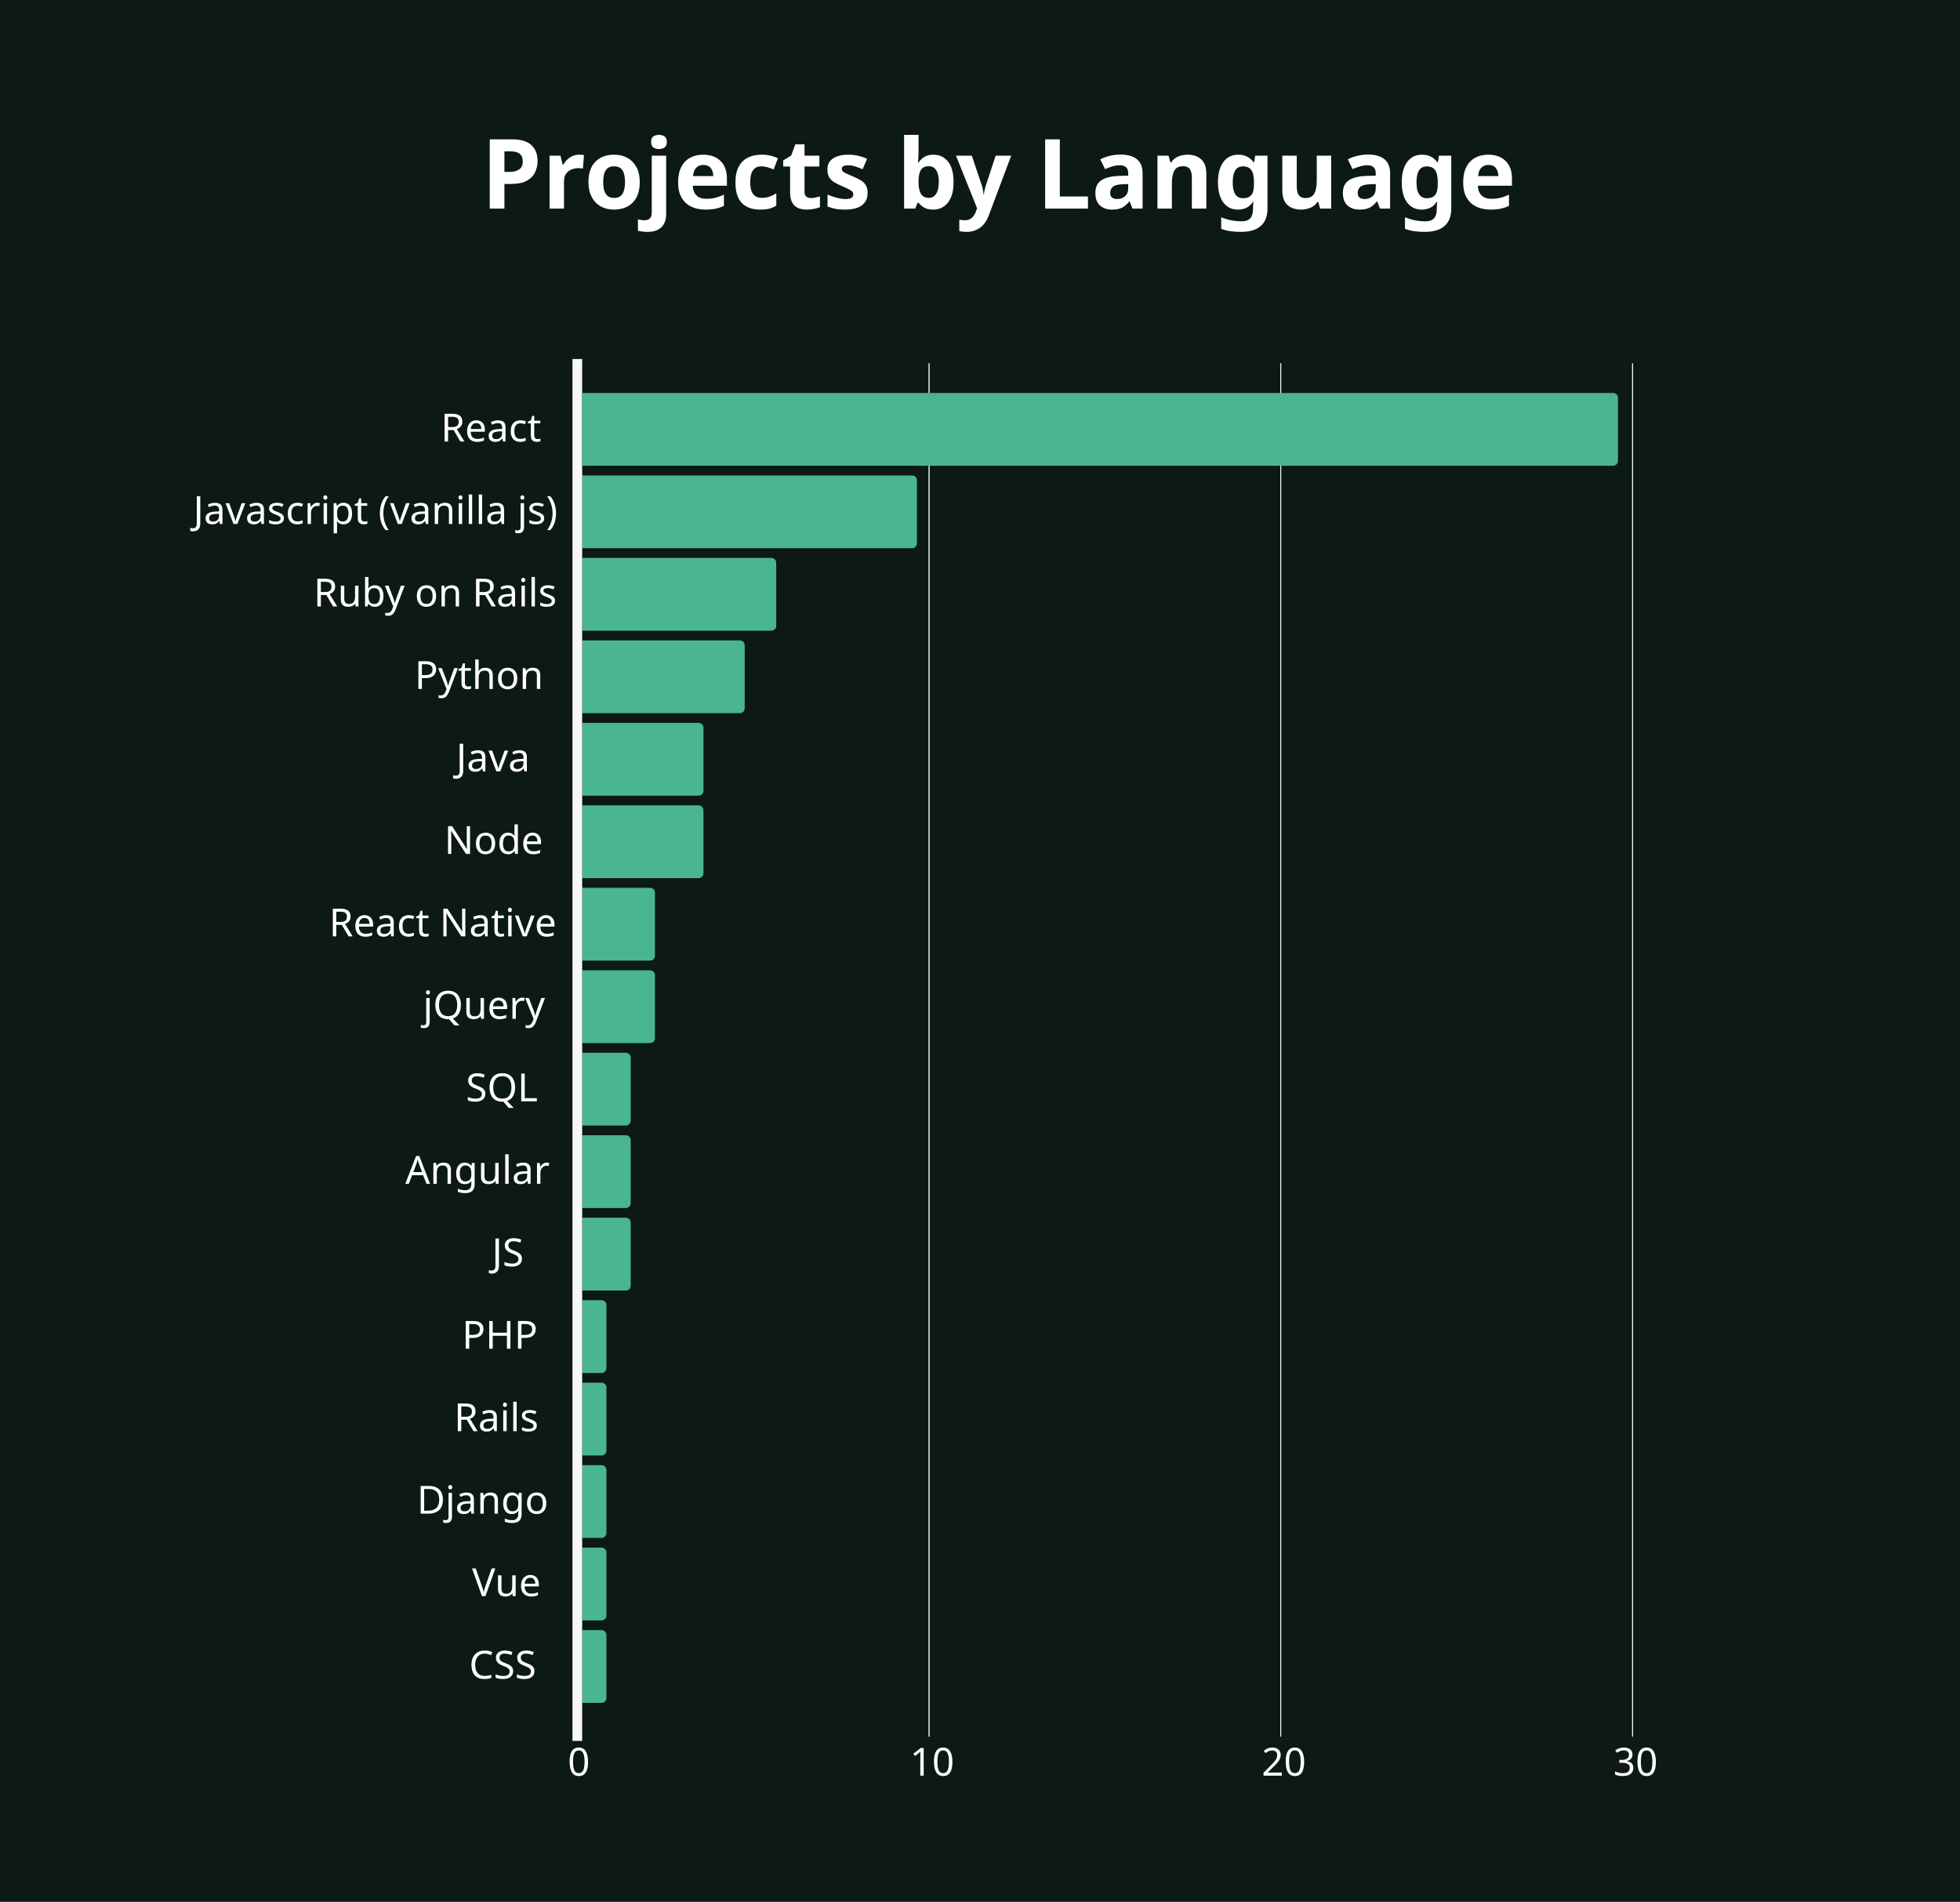
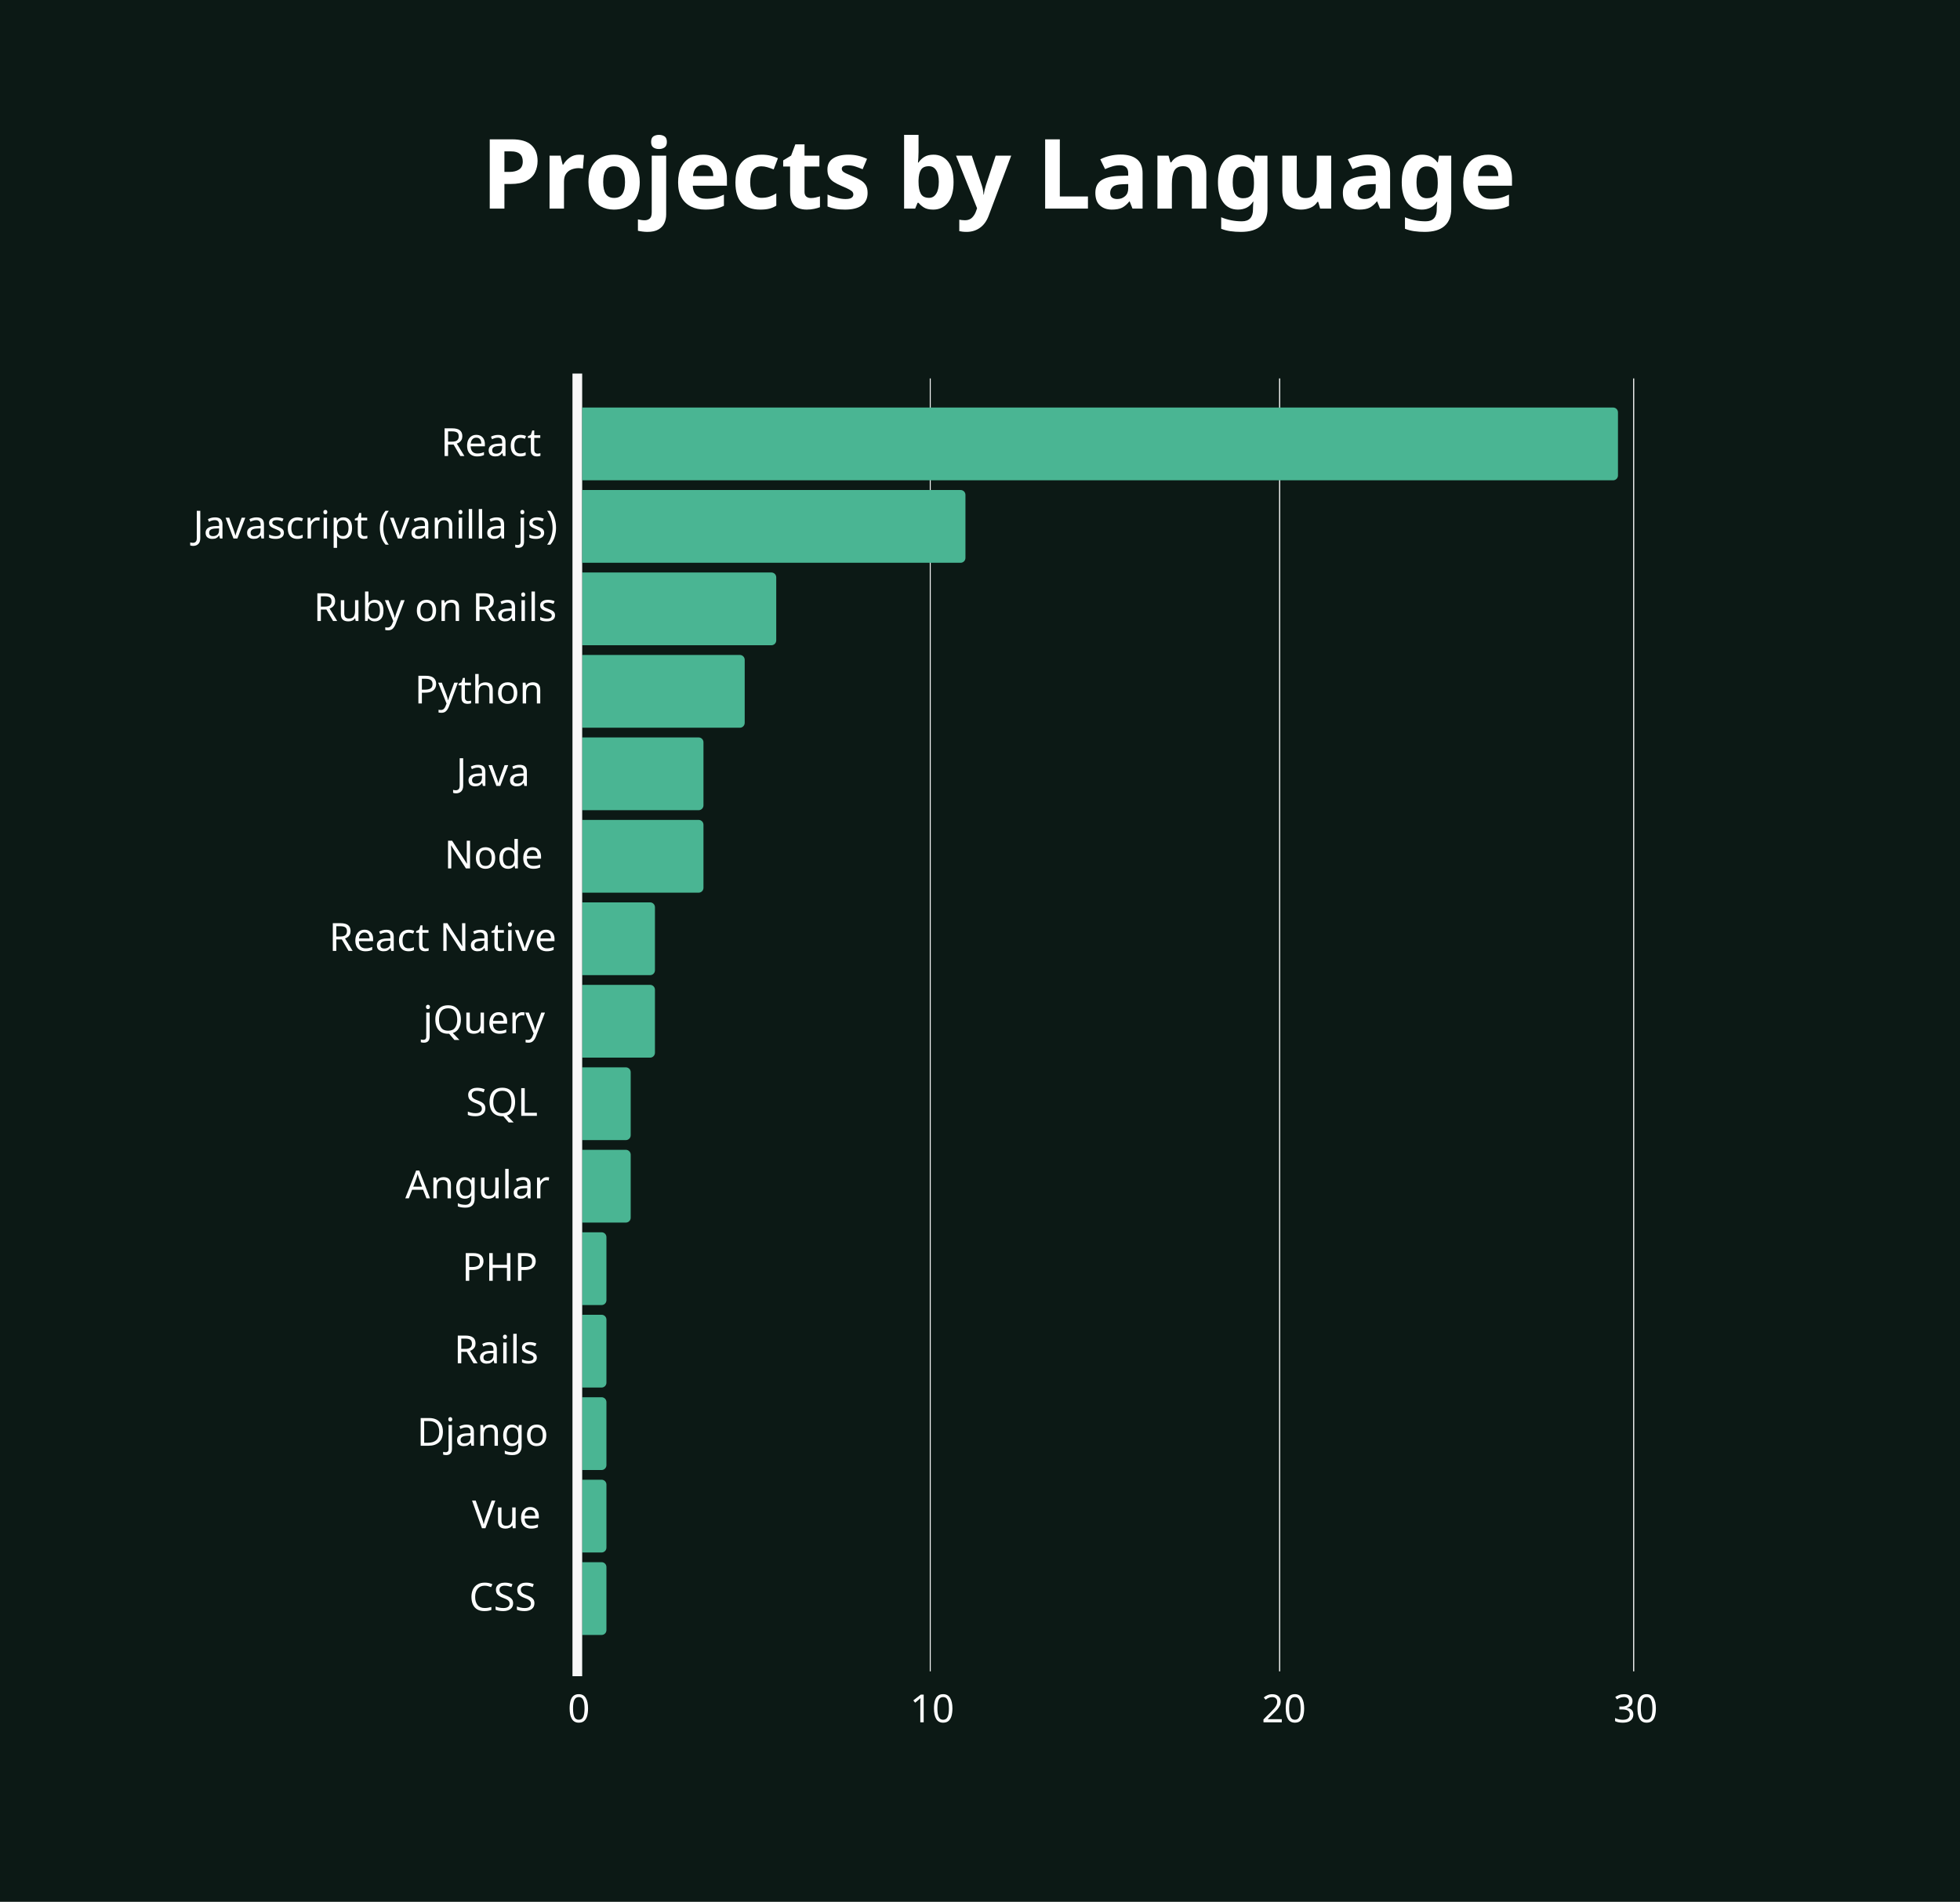
<svg xmlns="http://www.w3.org/2000/svg" xmlns:xlink="http://www.w3.org/1999/xlink" width="808px" height="784px" viewBox="0 0 808 784" version="1.1">
  <defs>
    <rect id="path-1" x="0" y="0" width="808" height="784" />
  </defs>
  <g id="1-Year-Anniversary" stroke="none" stroke-width="1" fill="none" fill-rule="evenodd">
-     <g id="Homepage-" transform="translate(-789, -3656)">
-       <g id="Graph-Copy" transform="translate(789, 3656)">
+     <g id="Homepage-" transform="translate(-789, -3494)">
+       <g id="Graph-Copy" transform="translate(789, 3494)">
        <mask id="mask-2" fill="white">
          <use xlink:href="#path-1" />
        </mask>
        <use id="Mask" fill="#0C1915" fill-rule="nonzero" xlink:href="#path-1" />
        <text id="React" mask="url(#mask-2)" font-family="SourceSansPro-Regular, Source Sans Pro" font-size="16" font-weight="normal" fill="#FFFFFF">
-           <tspan x="181.736" y="182">React</tspan>
+           <tspan x="181.736" y="188">React</tspan>
        </text>
        <text id="React-Native-Copy" mask="url(#mask-2)" font-family="SourceSansPro-Regular, Source Sans Pro" font-size="16" font-weight="normal" fill="#FFFFFF">
-           <tspan x="135.656" y="386">React Native</tspan>
+           <tspan x="135.656" y="392">React Native</tspan>
        </text>
        <text id="Javascript-(vanilla-Copy" mask="url(#mask-2)" font-family="SourceSansPro-Regular, Source Sans Pro" font-size="16" font-weight="normal" fill="#FFFFFF">
-           <tspan x="79.656" y="216">Javascript (vanilla js)</tspan>
-         </text>
-         <text id="JS" mask="url(#mask-2)" font-family="SourceSansPro-Regular, Source Sans Pro" font-size="16" font-weight="normal" fill="#FFFFFF">
-           <tspan x="202.776" y="522">JS</tspan>
+           <tspan x="79.656" y="222">Javascript (vanilla js)</tspan>
        </text>
        <text id="Rails" mask="url(#mask-2)" font-family="SourceSansPro-Regular, Source Sans Pro" font-size="16" font-weight="normal" fill="#FFFFFF">
-           <tspan x="187.176" y="590">Rails</tspan>
+           <tspan x="187.176" y="562">Rails</tspan>
        </text>
        <text id="Python" mask="url(#mask-2)" font-family="SourceSansPro-Regular, Source Sans Pro" font-size="16" font-weight="normal" fill="#FFFFFF">
-           <tspan x="170.936" y="284">Python</tspan>
+           <tspan x="170.936" y="290">Python</tspan>
        </text>
        <text id="SQL" mask="url(#mask-2)" font-family="SourceSansPro-Regular, Source Sans Pro" font-size="16" font-weight="normal" fill="#FFFFFF">
-           <tspan x="192.056" y="454">SQL</tspan>
+           <tspan x="192.056" y="460">SQL</tspan>
        </text>
        <text id="Java" mask="url(#mask-2)" font-family="SourceSansPro-Regular, Source Sans Pro" font-size="16" font-weight="normal" fill="#FFFFFF">
-           <tspan x="188.04" y="318">Java</tspan>
+           <tspan x="188.04" y="324">Java</tspan>
        </text>
        <text id="Node" mask="url(#mask-2)" font-family="SourceSansPro-Regular, Source Sans Pro" font-size="16" font-weight="normal" fill="#FFFFFF">
-           <tspan x="183.16" y="352">Node</tspan>
+           <tspan x="183.16" y="358">Node</tspan>
        </text>
        <text id="Ruby-on-Rails" mask="url(#mask-2)" font-family="SourceSansPro-Regular, Source Sans Pro" font-size="16" font-weight="normal" fill="#FFFFFF">
-           <tspan x="129.288" y="250">Ruby on Rails</tspan>
+           <tspan x="129.288" y="256">Ruby on Rails</tspan>
        </text>
        <text id="PHP" mask="url(#mask-2)" font-family="SourceSansPro-Regular, Source Sans Pro" font-size="16" font-weight="normal" fill="#FFFFFF">
-           <tspan x="190.456" y="556">PHP</tspan>
+           <tspan x="190.456" y="528">PHP</tspan>
        </text>
        <text id="jQuery-Copy" mask="url(#mask-2)" font-family="SourceSansPro-Regular, Source Sans Pro" font-size="16" font-weight="normal" fill="#FFFFFF">
-           <tspan x="174.36" y="420">jQuery</tspan>
+           <tspan x="174.36" y="426">jQuery</tspan>
        </text>
        <text id="Django" mask="url(#mask-2)" font-family="SourceSansPro-Regular, Source Sans Pro" font-size="16" font-weight="normal" fill="#FFFFFF">
-           <tspan x="171.88" y="624">Django</tspan>
+           <tspan x="171.88" y="596">Django</tspan>
        </text>
        <text id="Angular" mask="url(#mask-2)" font-family="SourceSansPro-Regular, Source Sans Pro" font-size="16" font-weight="normal" fill="#FFFFFF">
-           <tspan x="167.08" y="488">Angular</tspan>
+           <tspan x="167.08" y="494">Angular</tspan>
        </text>
        <text id="Vue" mask="url(#mask-2)" font-family="SourceSansPro-Regular, Source Sans Pro" font-size="16" font-weight="normal" fill="#FFFFFF">
-           <tspan x="194.6" y="658">Vue</tspan>
+           <tspan x="194.6" y="630">Vue</tspan>
        </text>
        <text id="CSS" mask="url(#mask-2)" font-family="SourceSansPro-Regular, Source Sans Pro" font-size="16" font-weight="normal" fill="#FFFFFF">
-           <tspan x="193.384" y="692">CSS</tspan>
+           <tspan x="193.384" y="664">CSS</tspan>
        </text>
        <text id="0" mask="url(#mask-2)" font-family="SourceSansPro-Regular, Source Sans Pro" font-size="16" font-weight="normal" fill="#FFFFFF">
-           <tspan x="234.048" y="732">0</tspan>
+           <tspan x="234.048" y="710">0</tspan>
        </text>
        <text id="10" mask="url(#mask-2)" font-family="SourceSansPro-Regular, Source Sans Pro" font-size="16" font-weight="normal" fill="#FFFFFF">
-           <tspan x="375.096" y="732">10</tspan>
+           <tspan x="375.096" y="710">10</tspan>
        </text>
        <text id="20" mask="url(#mask-2)" font-family="SourceSansPro-Regular, Source Sans Pro" font-size="16" font-weight="normal" fill="#FFFFFF">
-           <tspan x="520.096" y="732">20</tspan>
+           <tspan x="520.096" y="710">20</tspan>
        </text>
        <text id="30" mask="url(#mask-2)" font-family="SourceSansPro-Regular, Source Sans Pro" font-size="16" font-weight="normal" fill="#FFFFFF">
-           <tspan x="665.096" y="732">30</tspan>
+           <tspan x="665.096" y="710">30</tspan>
        </text>
-         <path d="M240,366 L268,366 C269.105,366 270,366.895 270,368 L270,394 C270,395.105 269.105,396 268,396 L240,396 L240,366 Z" id="Rectangle-Copy-2" fill="#4AB593" fill-rule="nonzero" mask="url(#mask-2)" />
-         <path d="M240,196 L376,196 C377.105,196 378,196.895 378,198 L378,224 C378,225.105 377.105,226 376,226 L240,226 L240,196 Z" id="Rectangle-Copy-25" fill="#4AB593" fill-rule="nonzero" mask="url(#mask-2)" />
-         <path d="M240,502 L258,502 C259.105,502 260,502.895 260,504 L260,530 C260,531.105 259.105,532 258,532 L240,532 L240,502 Z" id="Rectangle-Copy-12" fill="#4AB593" mask="url(#mask-2)" />
-         <path d="M240,570 L248,570 C249.105,570 250,570.895 250,572 L250,598 C250,599.105 249.105,600 248,600 L240,600 L240,570 Z" id="Rectangle-Copy-13" fill="#4AB593" fill-rule="nonzero" mask="url(#mask-2)" />
-         <path d="M240,264 L305,264 C306.105,264 307,264.895 307,266 L307,292 C307,293.105 306.105,294 305,294 L240,294 L240,264 Z" id="Rectangle-Copy-14" fill="#4AB593" mask="url(#mask-2)" />
-         <path d="M240,434 L258,434 C259.105,434 260,434.895 260,436 L260,462 C260,463.105 259.105,464 258,464 L240,464 L240,434 Z" id="Rectangle-Copy-15" fill="#4AB593" mask="url(#mask-2)" />
-         <path d="M240,298 L288,298 C289.105,298 290,298.895 290,300 L290,326 C290,327.105 289.105,328 288,328 L240,328 L240,298 Z" id="Rectangle-Copy-16" fill="#4AB593" mask="url(#mask-2)" />
-         <path d="M240,332 L288,332 C289.105,332 290,332.895 290,334 L290,360 C290,361.105 289.105,362 288,362 L240,362 L240,332 Z" id="Rectangle-Copy-17" fill="#4AB593" mask="url(#mask-2)" />
-         <path d="M240,230 L318,230 C319.105,230 320,230.895 320,232 L320,258 C320,259.105 319.105,260 318,260 L240,260 L240,230 Z" id="Rectangle-Copy-18" fill="#4AB593" fill-rule="nonzero" mask="url(#mask-2)" />
-         <path d="M240,536 L248,536 C249.105,536 250,536.895 250,538 L250,564 C250,565.105 249.105,566 248,566 L240,566 L240,536 Z" id="Rectangle-Copy-19" fill="#4AB593" fill-rule="nonzero" mask="url(#mask-2)" />
-         <path d="M240,400 L268,400 C269.105,400 270,400.895 270,402 L270,428 C270,429.105 269.105,430 268,430 L240,430 L240,400 Z" id="Rectangle-Copy-26" fill="#4AB593" mask="url(#mask-2)" />
-         <path d="M240,604 L248,604 C249.105,604 250,604.895 250,606 L250,632 C250,633.105 249.105,634 248,634 L240,634 L240,604 Z" id="Rectangle-Copy-21" fill="#4AB593" fill-rule="nonzero" mask="url(#mask-2)" />
-         <path d="M240,468 L258,468 C259.105,468 260,468.895 260,470 L260,496 C260,497.105 259.105,498 258,498 L240,498 L240,468 Z" id="Rectangle-Copy-22" fill="#4AB593" mask="url(#mask-2)" />
-         <path d="M240,638 L248,638 C249.105,638 250,638.895 250,640 L250,666 C250,667.105 249.105,668 248,668 L240,668 L240,638 Z" id="Rectangle-Copy-23" fill="#4AB593" fill-rule="nonzero" mask="url(#mask-2)" />
-         <path d="M240,672 L248,672 C249.105,672 250,672.895 250,674 L250,700 C250,701.105 249.105,702 248,702 L240,702 L240,672 Z" id="Rectangle-Copy-24" fill="#4AB593" fill-rule="nonzero" mask="url(#mask-2)" />
-         <polygon id="Line" fill="#F7F7F7" fill-rule="nonzero" mask="url(#mask-2)" points="236 148 236 717.675 240 717.675 240 148" />
-         <polygon id="Line-Copy" fill="#F7F7F7" fill-rule="nonzero" mask="url(#mask-2)" points="382.75 149.75 382.75 715.925 383.25 715.925 383.25 149.75" />
-         <polygon id="Line-Copy-2" fill="#F7F7F7" fill-rule="nonzero" mask="url(#mask-2)" points="527.75 149.75 527.75 715.925 528.25 715.925 528.25 149.75" />
-         <polygon id="Line-Copy-3" fill="#F7F7F7" fill-rule="nonzero" mask="url(#mask-2)" points="672.75 149.75 672.75 715.925 673.25 715.925 673.25 149.75" />
-         <path d="M240,162 L665,162 C666.105,162 667,162.895 667,164 L667,190 C667,191.105 666.105,192 665,192 L240,192 L240,162 Z" id="Rectangle" fill="#4AB593" fill-rule="nonzero" mask="url(#mask-2)" />
+         <path d="M240,372 L268,372 C269.105,372 270,372.895 270,374 L270,400 C270,401.105 269.105,402 268,402 L240,402 L240,372 Z" id="Rectangle-Copy-2" fill="#4AB593" fill-rule="nonzero" mask="url(#mask-2)" />
+         <path d="M240,542 L248,542 C249.105,542 250,542.895 250,544 L250,570 C250,571.105 249.105,572 248,572 L240,572 L240,542 Z" id="Rectangle-Copy-13" fill="#4AB593" fill-rule="nonzero" mask="url(#mask-2)" />
+         <path d="M240,270 L305,270 C306.105,270 307,270.895 307,272 L307,298 C307,299.105 306.105,300 305,300 L240,300 L240,270 Z" id="Rectangle-Copy-14" fill="#4AB593" mask="url(#mask-2)" />
+         <path d="M240,440 L258,440 C259.105,440 260,440.895 260,442 L260,468 C260,469.105 259.105,470 258,470 L240,470 L240,440 Z" id="Rectangle-Copy-15" fill="#4AB593" mask="url(#mask-2)" />
+         <path d="M240,304 L288,304 C289.105,304 290,304.895 290,306 L290,332 C290,333.105 289.105,334 288,334 L240,334 L240,304 Z" id="Rectangle-Copy-16" fill="#4AB593" mask="url(#mask-2)" />
+         <path d="M240,338 L288,338 C289.105,338 290,338.895 290,340 L290,366 C290,367.105 289.105,368 288,368 L240,368 L240,338 Z" id="Rectangle-Copy-17" fill="#4AB593" mask="url(#mask-2)" />
+         <path d="M240,236 L318,236 C319.105,236 320,236.895 320,238 L320,264 C320,265.105 319.105,266 318,266 L240,266 L240,236 Z" id="Rectangle-Copy-18" fill="#4AB593" fill-rule="nonzero" mask="url(#mask-2)" />
+         <path d="M240,508 L248,508 C249.105,508 250,508.895 250,510 L250,536 C250,537.105 249.105,538 248,538 L240,538 L240,508 Z" id="Rectangle-Copy-19" fill="#4AB593" fill-rule="nonzero" mask="url(#mask-2)" />
+         <path d="M240,406 L268,406 C269.105,406 270,406.895 270,408 L270,434 C270,435.105 269.105,436 268,436 L240,436 L240,406 Z" id="Rectangle-Copy-26" fill="#4AB593" mask="url(#mask-2)" />
+         <path d="M240,576 L248,576 C249.105,576 250,576.895 250,578 L250,604 C250,605.105 249.105,606 248,606 L240,606 L240,576 Z" id="Rectangle-Copy-21" fill="#4AB593" fill-rule="nonzero" mask="url(#mask-2)" />
+         <path d="M240,474 L258,474 C259.105,474 260,474.895 260,476 L260,502 C260,503.105 259.105,504 258,504 L240,504 L240,474 Z" id="Rectangle-Copy-22" fill="#4AB593" mask="url(#mask-2)" />
+         <path d="M240,610 L248,610 C249.105,610 250,610.895 250,612 L250,638 C250,639.105 249.105,640 248,640 L240,640 L240,610 Z" id="Rectangle-Copy-23" fill="#4AB593" fill-rule="nonzero" mask="url(#mask-2)" />
+         <path d="M240,644 L248,644 C249.105,644 250,644.895 250,646 L250,672 C250,673.105 249.105,674 248,674 L240,674 L240,644 Z" id="Rectangle-Copy-24" fill="#4AB593" fill-rule="nonzero" mask="url(#mask-2)" />
+         <polygon id="Line" fill="#F7F7F7" fill-rule="nonzero" mask="url(#mask-2)" points="236 154 236 691 240 691 240 154" />
+         <polygon id="Line-Copy" fill="#F7F7F7" fill-rule="nonzero" mask="url(#mask-2)" points="383.25 156 383.25 689 383.75 689 383.75 156" />
+         <polygon id="Line-Copy-2" fill="#F7F7F7" fill-rule="nonzero" mask="url(#mask-2)" points="527.25 156 527.25 689 527.75 689 527.75 156" />
+         <polygon id="Line-Copy-3" fill="#F7F7F7" fill-rule="nonzero" mask="url(#mask-2)" points="673.25 156 673.25 689 673.75 689 673.75 156" />
+         <path d="M240,168 L665,168 C666.105,168 667,168.895 667,170 L667,196 C667,197.105 666.105,198 665,198 L240,198 L240,168 Z" id="Rectangle" fill="#4AB593" fill-rule="nonzero" mask="url(#mask-2)" />
+         <path d="M240,202 L396,202 C397.105,202 398,202.895 398,204 L398,230 C398,231.105 397.105,232 396,232 L240,232 L240,202 Z" id="Rectangle-Copy-25" fill="#4AB593" fill-rule="nonzero" mask="url(#mask-2)" />
        <text id="Projects-by-Language" mask="url(#mask-2)" font-family="GothicA1-Bold, Gothic A1" font-size="40" font-weight="bold" fill="#FFFFFF">
          <tspan x="198.305" y="86">Projects by Language</tspan>
        </text>
      </g>
    </g>
  </g>
</svg>
